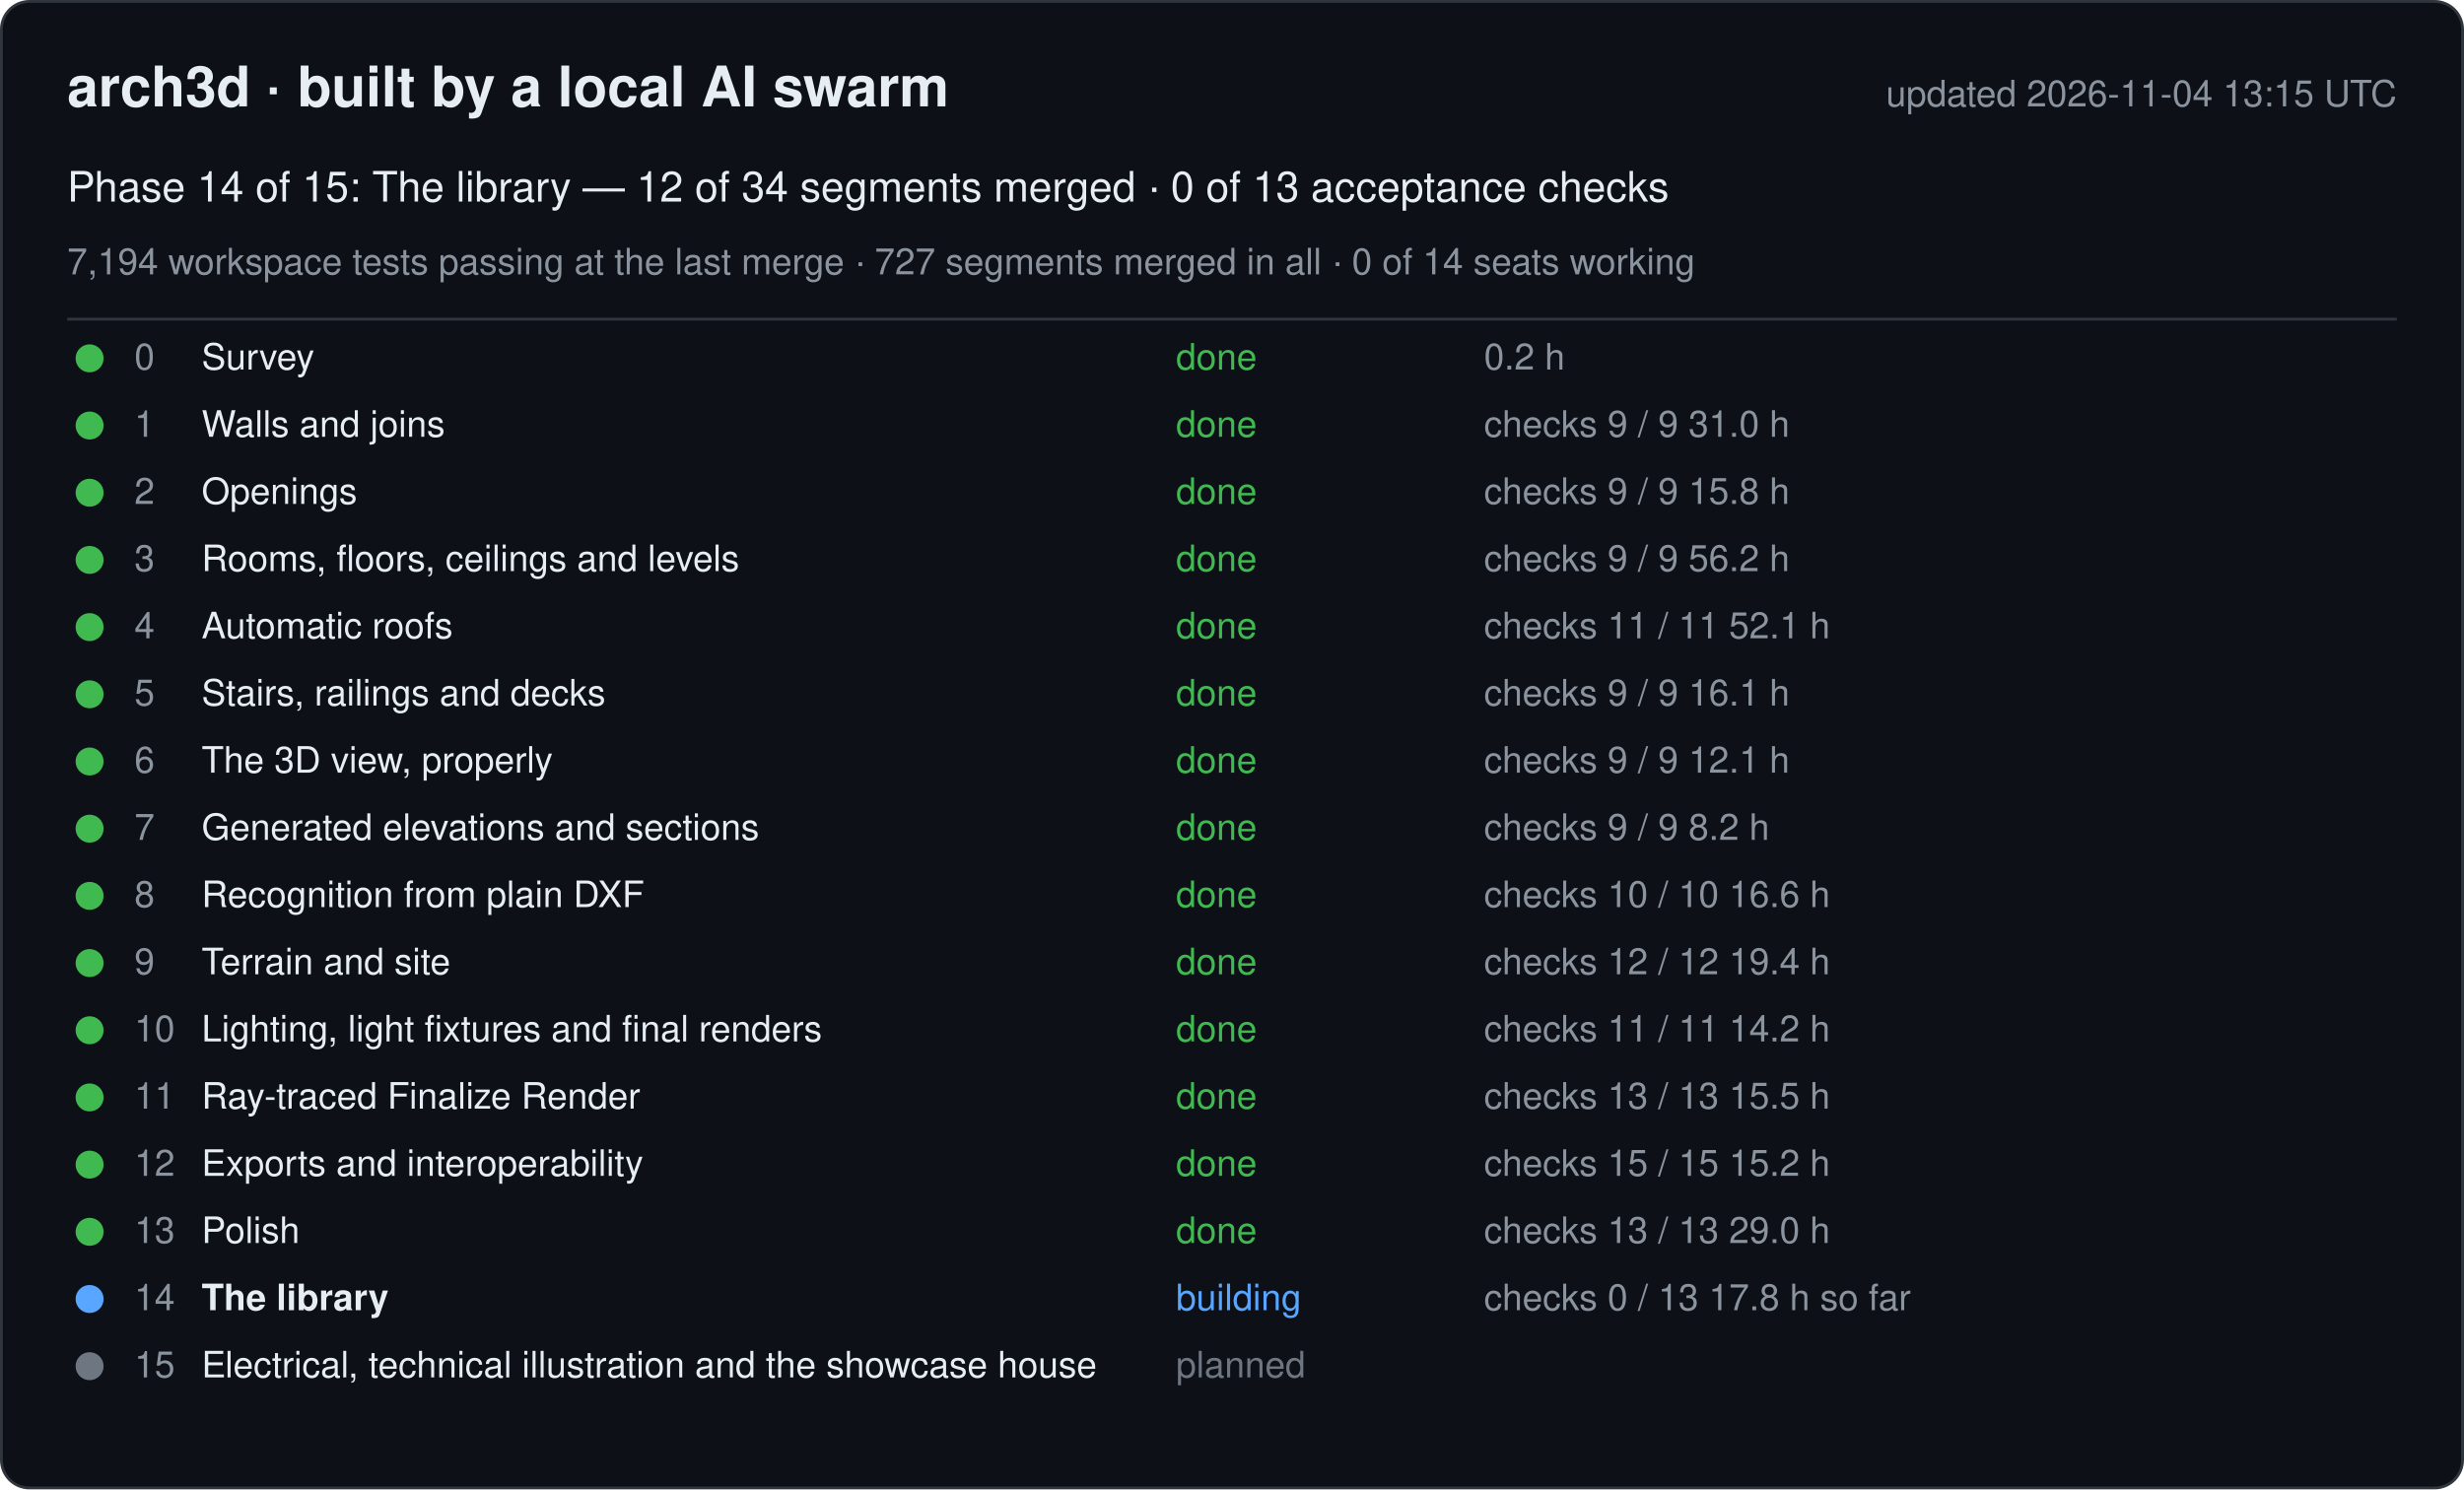
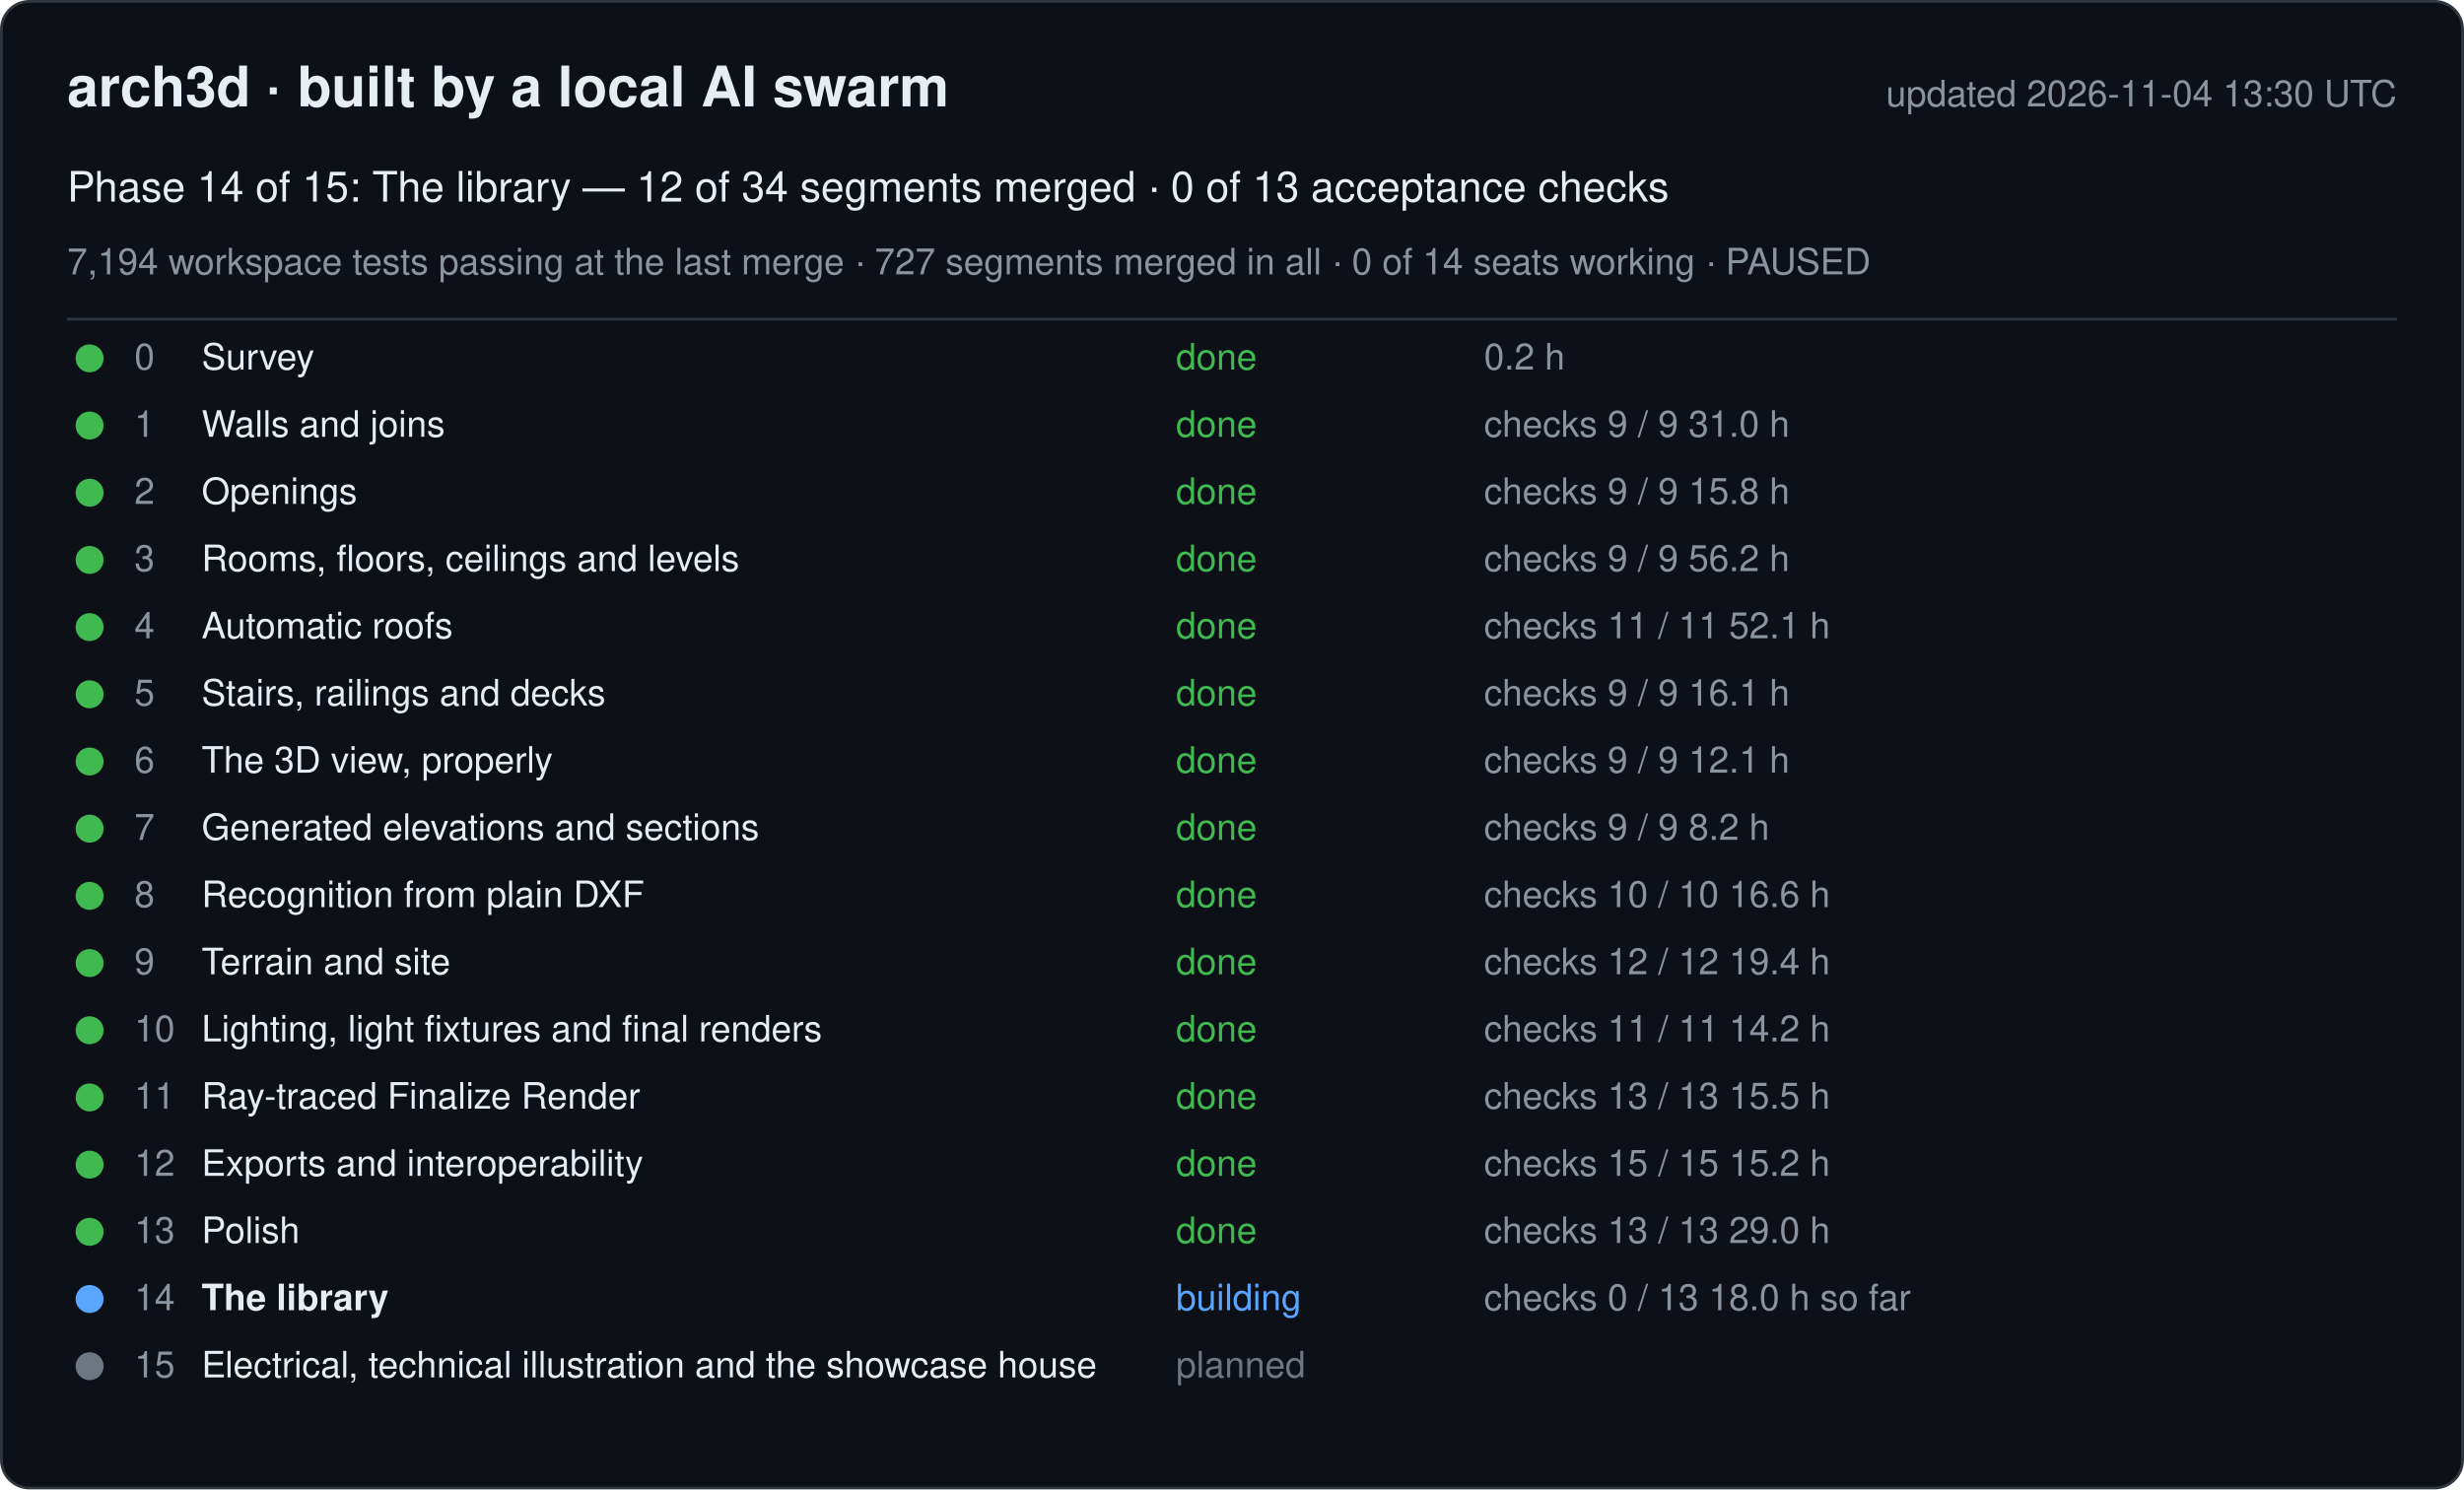
<svg xmlns="http://www.w3.org/2000/svg" width="880" height="532" viewBox="0 0 880 532" font-family="-apple-system, Segoe UI, Helvetica, Arial, sans-serif">
  <rect x="0.5" y="0.5" width="879" height="531" rx="10" fill="#0d1117" stroke="#30363d" />
  <text x="24" y="38" font-size="20" font-weight="600" fill="#e6edf3">arch3d · built by a local AI swarm</text>
-   <text x="856" y="38" font-size="13" fill="#8b949e" text-anchor="end">updated 2026-11-04 13:15 UTC</text>
+   <text x="856" y="38" font-size="13" fill="#8b949e" text-anchor="end">updated 2026-11-04 13:30 UTC</text>
  <text x="24" y="72" font-size="15" fill="#e6edf3">Phase 14 of 15: The library — 12 of 34 segments merged · 0 of 13 acceptance checks</text>
-   <text x="24" y="98" font-size="13" fill="#8b949e">7,194 workspace tests passing at the last merge · 727 segments merged in all · 0 of 14 seats working</text>
+   <text x="24" y="98" font-size="13" fill="#8b949e">7,194 workspace tests passing at the last merge · 727 segments merged in all · 0 of 14 seats working · PAUSED</text>
  <line x1="24" y1="114" x2="856" y2="114" stroke="#30363d" />
  <g data-phase="0">
    <circle cx="32" cy="128" r="5" fill="#3fb950" />
    <text x="48" y="132" font-size="13" fill="#8b949e">0</text>
    <text x="72" y="132" font-size="13" fill="#e6edf3">Survey</text>
    <text x="420" y="132" font-size="13" fill="#3fb950">done</text>
    <text x="530" y="132" font-size="13" fill="#8b949e">0.2 h</text>
  </g>
  <g data-phase="1">
    <circle cx="32" cy="152" r="5" fill="#3fb950" />
    <text x="48" y="156" font-size="13" fill="#8b949e">1</text>
    <text x="72" y="156" font-size="13" fill="#e6edf3">Walls and joins</text>
    <text x="420" y="156" font-size="13" fill="#3fb950">done</text>
    <text x="530" y="156" font-size="13" fill="#8b949e">checks 9 / 9   31.0 h</text>
  </g>
  <g data-phase="2">
    <circle cx="32" cy="176" r="5" fill="#3fb950" />
    <text x="48" y="180" font-size="13" fill="#8b949e">2</text>
    <text x="72" y="180" font-size="13" fill="#e6edf3">Openings</text>
    <text x="420" y="180" font-size="13" fill="#3fb950">done</text>
    <text x="530" y="180" font-size="13" fill="#8b949e">checks 9 / 9   15.8 h</text>
  </g>
  <g data-phase="3">
    <circle cx="32" cy="200" r="5" fill="#3fb950" />
    <text x="48" y="204" font-size="13" fill="#8b949e">3</text>
    <text x="72" y="204" font-size="13" fill="#e6edf3">Rooms, floors, ceilings and levels</text>
    <text x="420" y="204" font-size="13" fill="#3fb950">done</text>
    <text x="530" y="204" font-size="13" fill="#8b949e">checks 9 / 9   56.2 h</text>
  </g>
  <g data-phase="4">
    <circle cx="32" cy="224" r="5" fill="#3fb950" />
    <text x="48" y="228" font-size="13" fill="#8b949e">4</text>
    <text x="72" y="228" font-size="13" fill="#e6edf3">Automatic roofs</text>
    <text x="420" y="228" font-size="13" fill="#3fb950">done</text>
    <text x="530" y="228" font-size="13" fill="#8b949e">checks 11 / 11   52.1 h</text>
  </g>
  <g data-phase="5">
    <circle cx="32" cy="248" r="5" fill="#3fb950" />
    <text x="48" y="252" font-size="13" fill="#8b949e">5</text>
    <text x="72" y="252" font-size="13" fill="#e6edf3">Stairs, railings and decks</text>
    <text x="420" y="252" font-size="13" fill="#3fb950">done</text>
    <text x="530" y="252" font-size="13" fill="#8b949e">checks 9 / 9   16.1 h</text>
  </g>
  <g data-phase="6">
    <circle cx="32" cy="272" r="5" fill="#3fb950" />
    <text x="48" y="276" font-size="13" fill="#8b949e">6</text>
    <text x="72" y="276" font-size="13" fill="#e6edf3">The 3D view, properly</text>
    <text x="420" y="276" font-size="13" fill="#3fb950">done</text>
    <text x="530" y="276" font-size="13" fill="#8b949e">checks 9 / 9   12.1 h</text>
  </g>
  <g data-phase="7">
    <circle cx="32" cy="296" r="5" fill="#3fb950" />
    <text x="48" y="300" font-size="13" fill="#8b949e">7</text>
    <text x="72" y="300" font-size="13" fill="#e6edf3">Generated elevations and sections</text>
    <text x="420" y="300" font-size="13" fill="#3fb950">done</text>
    <text x="530" y="300" font-size="13" fill="#8b949e">checks 9 / 9   8.2 h</text>
  </g>
  <g data-phase="8">
    <circle cx="32" cy="320" r="5" fill="#3fb950" />
    <text x="48" y="324" font-size="13" fill="#8b949e">8</text>
    <text x="72" y="324" font-size="13" fill="#e6edf3">Recognition from plain DXF</text>
    <text x="420" y="324" font-size="13" fill="#3fb950">done</text>
    <text x="530" y="324" font-size="13" fill="#8b949e">checks 10 / 10   16.6 h</text>
  </g>
  <g data-phase="9">
    <circle cx="32" cy="344" r="5" fill="#3fb950" />
    <text x="48" y="348" font-size="13" fill="#8b949e">9</text>
    <text x="72" y="348" font-size="13" fill="#e6edf3">Terrain and site</text>
    <text x="420" y="348" font-size="13" fill="#3fb950">done</text>
    <text x="530" y="348" font-size="13" fill="#8b949e">checks 12 / 12   19.4 h</text>
  </g>
  <g data-phase="10">
    <circle cx="32" cy="368" r="5" fill="#3fb950" />
    <text x="48" y="372" font-size="13" fill="#8b949e">10</text>
    <text x="72" y="372" font-size="13" fill="#e6edf3">Lighting, light fixtures and final renders</text>
    <text x="420" y="372" font-size="13" fill="#3fb950">done</text>
    <text x="530" y="372" font-size="13" fill="#8b949e">checks 11 / 11   14.2 h</text>
  </g>
  <g data-phase="11">
    <circle cx="32" cy="392" r="5" fill="#3fb950" />
    <text x="48" y="396" font-size="13" fill="#8b949e">11</text>
    <text x="72" y="396" font-size="13" fill="#e6edf3">Ray-traced Finalize Render</text>
    <text x="420" y="396" font-size="13" fill="#3fb950">done</text>
    <text x="530" y="396" font-size="13" fill="#8b949e">checks 13 / 13   15.5 h</text>
  </g>
  <g data-phase="12">
    <circle cx="32" cy="416" r="5" fill="#3fb950" />
    <text x="48" y="420" font-size="13" fill="#8b949e">12</text>
    <text x="72" y="420" font-size="13" fill="#e6edf3">Exports and interoperability</text>
    <text x="420" y="420" font-size="13" fill="#3fb950">done</text>
    <text x="530" y="420" font-size="13" fill="#8b949e">checks 15 / 15   15.2 h</text>
  </g>
  <g data-phase="13">
    <circle cx="32" cy="440" r="5" fill="#3fb950" />
    <text x="48" y="444" font-size="13" fill="#8b949e">13</text>
    <text x="72" y="444" font-size="13" fill="#e6edf3">Polish</text>
    <text x="420" y="444" font-size="13" fill="#3fb950">done</text>
    <text x="530" y="444" font-size="13" fill="#8b949e">checks 13 / 13   29.0 h</text>
  </g>
  <g data-phase="14">
    <circle cx="32" cy="464" r="5" fill="#58a6ff" />
    <text x="48" y="468" font-size="13" fill="#8b949e">14</text>
    <text x="72" y="468" font-size="13" fill="#e6edf3" font-weight="600">The library</text>
    <text x="420" y="468" font-size="13" fill="#58a6ff">building</text>
-     <text x="530" y="468" font-size="13" fill="#8b949e">checks 0 / 13   17.8 h so far</text>
+     <text x="530" y="468" font-size="13" fill="#8b949e">checks 0 / 13   18.0 h so far</text>
  </g>
  <g data-phase="15">
    <circle cx="32" cy="488" r="5" fill="#6e7681" />
    <text x="48" y="492" font-size="13" fill="#8b949e">15</text>
    <text x="72" y="492" font-size="13" fill="#e6edf3">Electrical, technical illustration and the showcase house</text>
    <text x="420" y="492" font-size="13" fill="#6e7681">planned</text>
    <text x="530" y="492" font-size="13" fill="#8b949e" />
  </g>
</svg>
